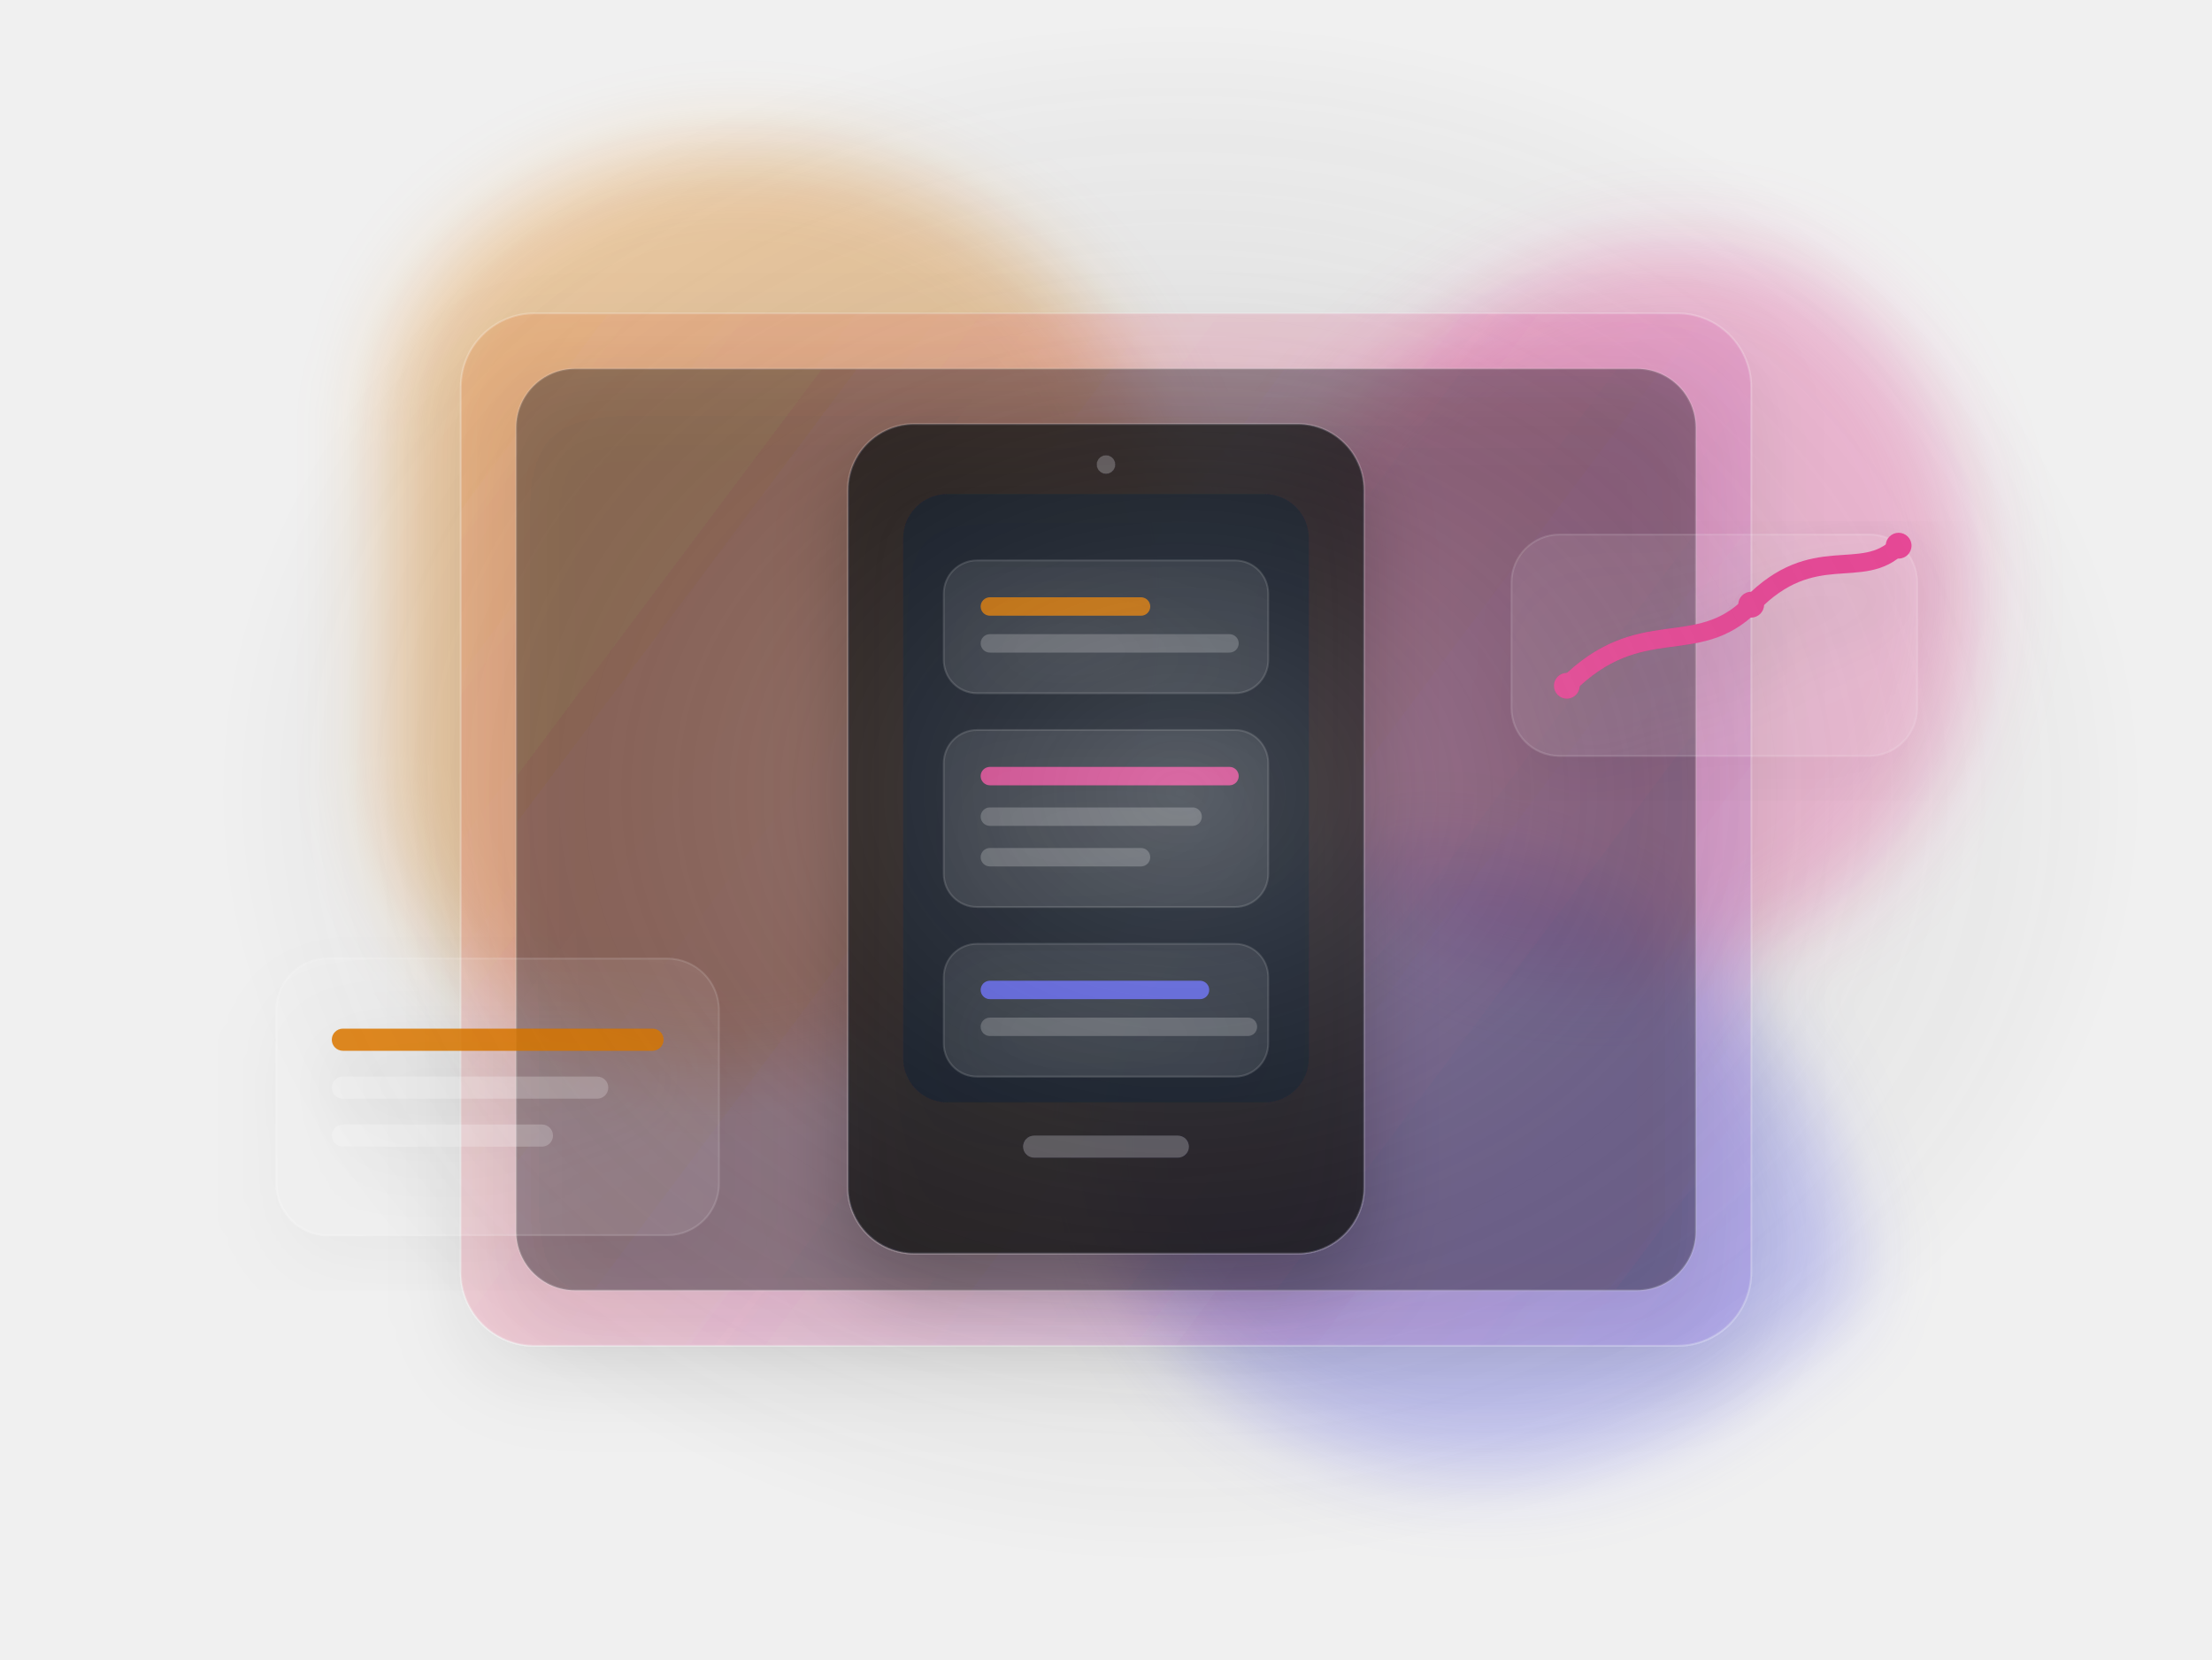
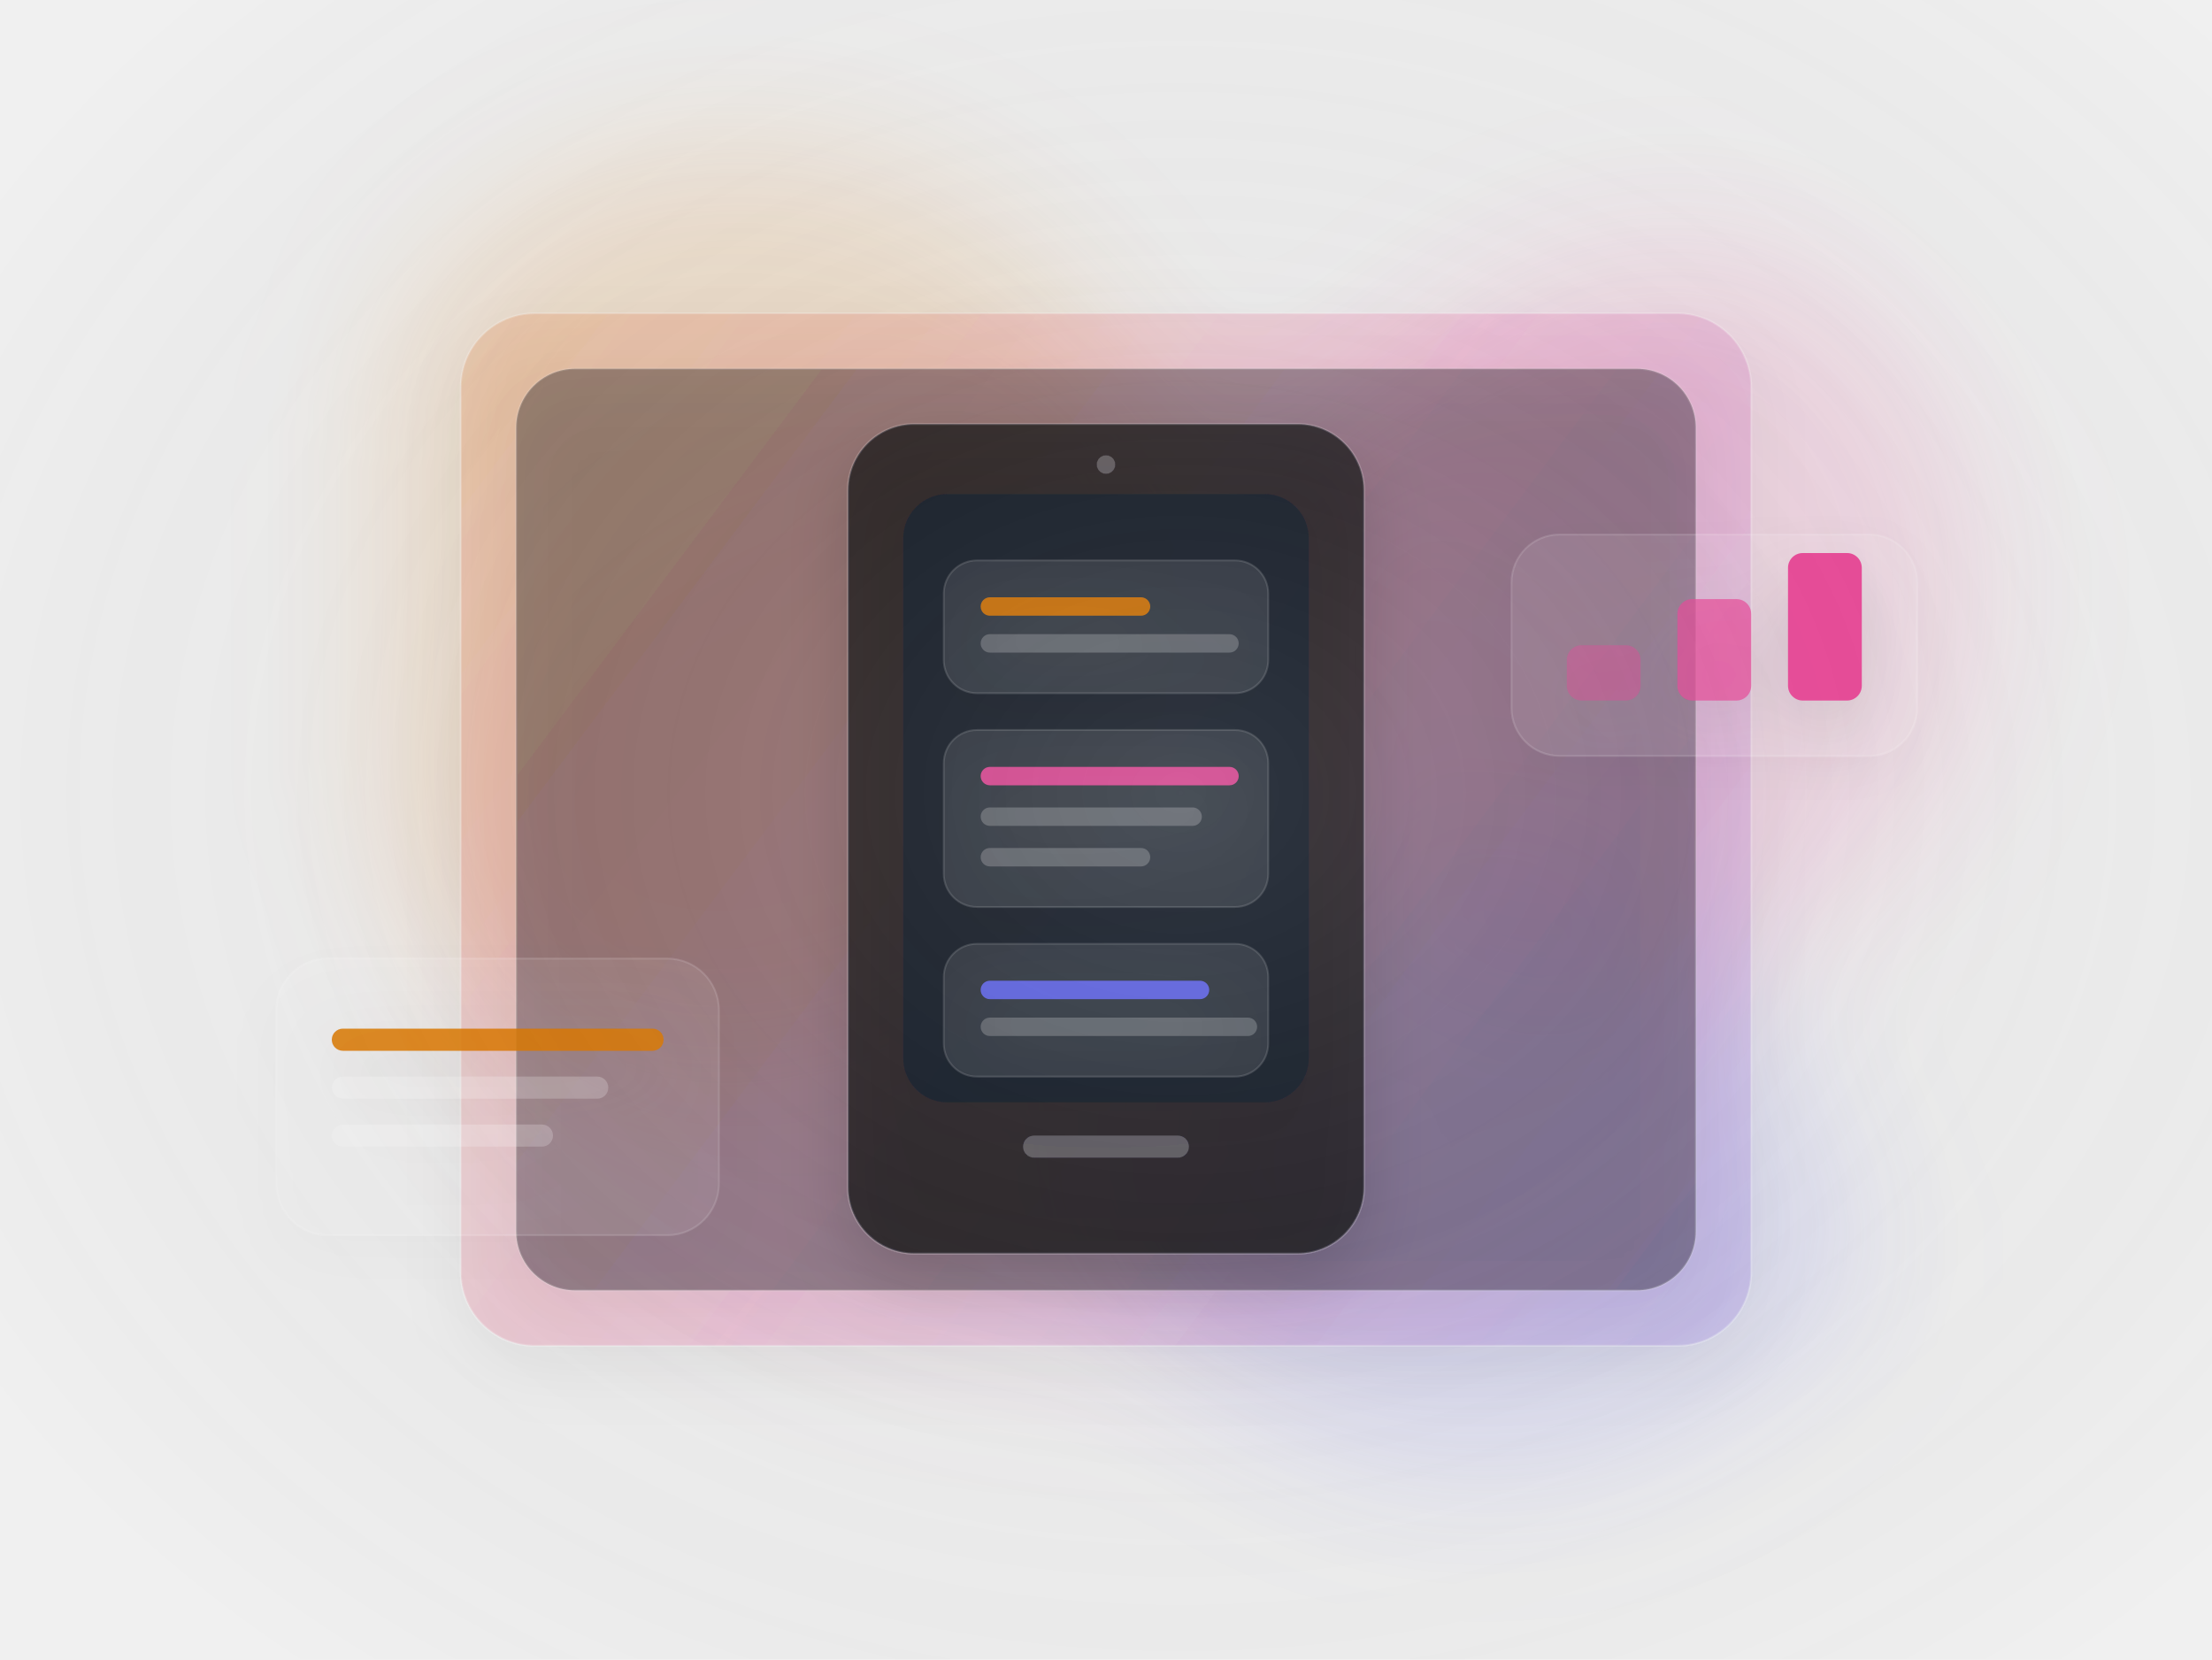
<svg xmlns="http://www.w3.org/2000/svg" width="1200" height="900" viewBox="0 0 1200 900" fill="none" role="img" aria-label="Illustrazione colorata per social media management">
  <defs>
    <linearGradient id="g1" x1="160" y1="120" x2="1040" y2="780" gradientUnits="userSpaceOnUse">
      <stop stop-color="#DE7800" stop-opacity="0.95" />
      <stop offset="0.5" stop-color="#EC4899" stop-opacity="0.9" />
      <stop offset="1" stop-color="#6366F1" stop-opacity="0.95" />
    </linearGradient>
-     <radialGradient id="glow" cx="0" cy="0" r="1" gradientUnits="userSpaceOnUse" gradientTransform="translate(640 430) rotate(90) scale(420 520)">
-       <stop stop-color="#FFFFFF" stop-opacity="0.20" />
+     <radialGradient id="glow" cx="0" cy="0" r="1" gradientUnits="userSpaceOnUse" gradientTransform="translate(640 430) rotate(90) scale(620 760)">
+       <stop stop-color="#FFFFFF" stop-opacity="0.12" />
      <stop offset="1" stop-color="#000000" stop-opacity="0" />
    </radialGradient>
    <filter id="blur" x="-20%" y="-20%" width="140%" height="140%" color-interpolation-filters="sRGB">
-       <feGaussianBlur stdDeviation="22" />
+       <feGaussianBlur stdDeviation="40" />
    </filter>
    <filter id="shadow" x="-20%" y="-20%" width="140%" height="140%" color-interpolation-filters="sRGB">
-       <feDropShadow dx="0" dy="18" stdDeviation="22" flood-color="#000000" flood-opacity="0.35" />
+       <feDropShadow dx="0" dy="14" stdDeviation="18" flood-color="#000000" flood-opacity="0.22" />
    </filter>
  </defs>
  <rect width="1200" height="900" fill="transparent" />
-   <g filter="url(#blur)" opacity="0.95">
-     <path d="M210 230C210 122 345 58 460 88C585 120 650 240 640 355C628 492 520 565 410 580C300 595 210 506 210 420Z" fill="#DE7800" fill-opacity="0.35" />
-     <path d="M980 150C1080 210 1100 360 1028 452C952 552 812 548 730 476C652 408 666 288 750 208C830 128 920 118 980 150Z" fill="#EC4899" fill-opacity="0.35" />
-     <path d="M960 740C865 825 710 815 635 720C560 625 605 492 730 468C842 446 942 515 985 615C1025 708 1000 710 960 740Z" fill="#6366F1" fill-opacity="0.35" />
+   <g filter="url(#blur)" opacity="0.70">
+     <path d="M210 230C210 122 345 58 460 88C585 120 650 240 640 355C628 492 520 565 410 580C300 595 210 506 210 420Z" fill="#DE7800" fill-opacity="0.22" />
+     <path d="M980 150C1080 210 1100 360 1028 452C952 552 812 548 730 476C652 408 666 288 750 208C830 128 920 118 980 150Z" fill="#EC4899" fill-opacity="0.22" />
+     <path d="M960 740C865 825 710 815 635 720C560 625 605 492 730 468C842 446 942 515 985 615C1025 708 1000 710 960 740Z" fill="#6366F1" fill-opacity="0.22" />
+     <ellipse cx="600" cy="480" rx="360" ry="260" fill="url(#g1)" fill-opacity="0.10" />
  </g>
  <g filter="url(#shadow)">
    <rect x="250" y="170" width="700" height="560" rx="40" fill="url(#g1)" fill-opacity="0.22" stroke="#FFFFFF" stroke-opacity="0.22" />
    <rect x="280" y="200" width="640" height="500" rx="32" fill="#0B0B10" fill-opacity="0.35" stroke="#FFFFFF" stroke-opacity="0.14" />
  </g>
  <g filter="url(#shadow)">
    <rect x="460" y="230" width="280" height="450" rx="36" fill="#0B0B10" fill-opacity="0.75" stroke="#FFFFFF" stroke-opacity="0.18" />
    <rect x="490" y="268" width="220" height="330" rx="24" fill="#111827" fill-opacity="0.75" />
    <rect x="555" y="616" width="90" height="12" rx="6" fill="#FFFFFF" fill-opacity="0.25" />
    <circle cx="600" cy="252" r="5" fill="#FFFFFF" fill-opacity="0.25" />
  </g>
  <g>
    <g filter="url(#shadow)">
      <rect x="512" y="304" width="176" height="72" rx="18" fill="#FFFFFF" fill-opacity="0.10" stroke="#FFFFFF" stroke-opacity="0.14" />
      <rect x="532" y="324" width="92" height="10" rx="5" fill="#DE7800" fill-opacity="0.85" />
      <rect x="532" y="344" width="140" height="10" rx="5" fill="#FFFFFF" fill-opacity="0.22" />
    </g>
    <g filter="url(#shadow)">
      <rect x="512" y="396" width="176" height="96" rx="18" fill="#FFFFFF" fill-opacity="0.10" stroke="#FFFFFF" stroke-opacity="0.14" />
      <rect x="532" y="416" width="140" height="10" rx="5" fill="#EC4899" fill-opacity="0.85" />
      <rect x="532" y="438" width="120" height="10" rx="5" fill="#FFFFFF" fill-opacity="0.22" />
      <rect x="532" y="460" width="92" height="10" rx="5" fill="#FFFFFF" fill-opacity="0.22" />
    </g>
    <g filter="url(#shadow)">
      <rect x="512" y="512" width="176" height="72" rx="18" fill="#FFFFFF" fill-opacity="0.10" stroke="#FFFFFF" stroke-opacity="0.14" />
      <rect x="532" y="532" width="124" height="10" rx="5" fill="#6366F1" fill-opacity="0.9" />
      <rect x="532" y="552" width="150" height="10" rx="5" fill="#FFFFFF" fill-opacity="0.22" />
    </g>
  </g>
  <g filter="url(#shadow)">
    <rect x="820" y="290" width="220" height="120" rx="26" fill="#FFFFFF" fill-opacity="0.08" stroke="#FFFFFF" stroke-opacity="0.14" />
-     <path d="M850 372C890 332 920 358 950 328C984 293 1010 316 1030 296" stroke="#EC4899" stroke-width="10" stroke-linecap="round" stroke-linejoin="round" />
-     <circle cx="850" cy="372" r="7" fill="#EC4899" />
-     <circle cx="950" cy="328" r="7" fill="#EC4899" />
-     <circle cx="1030" cy="296" r="7" fill="#EC4899" />
+     <rect x="850" y="350" width="40" height="30" rx="8" fill="#EC4899" fill-opacity="0.4" />
+     <rect x="910" y="325" width="40" height="55" rx="8" fill="#EC4899" fill-opacity="0.7" />
+     <rect x="970" y="300" width="40" height="80" rx="8" fill="#EC4899" />
  </g>
  <g filter="url(#shadow)">
    <rect x="150" y="520" width="240" height="150" rx="28" fill="#FFFFFF" fill-opacity="0.08" stroke="#FFFFFF" stroke-opacity="0.14" />
    <rect x="180" y="558" width="180" height="12" rx="6" fill="#DE7800" fill-opacity="0.85" />
    <rect x="180" y="584" width="150" height="12" rx="6" fill="#FFFFFF" fill-opacity="0.22" />
    <rect x="180" y="610" width="120" height="12" rx="6" fill="#FFFFFF" fill-opacity="0.22" />
  </g>
  <rect width="1200" height="900" fill="url(#glow)" />
</svg>
